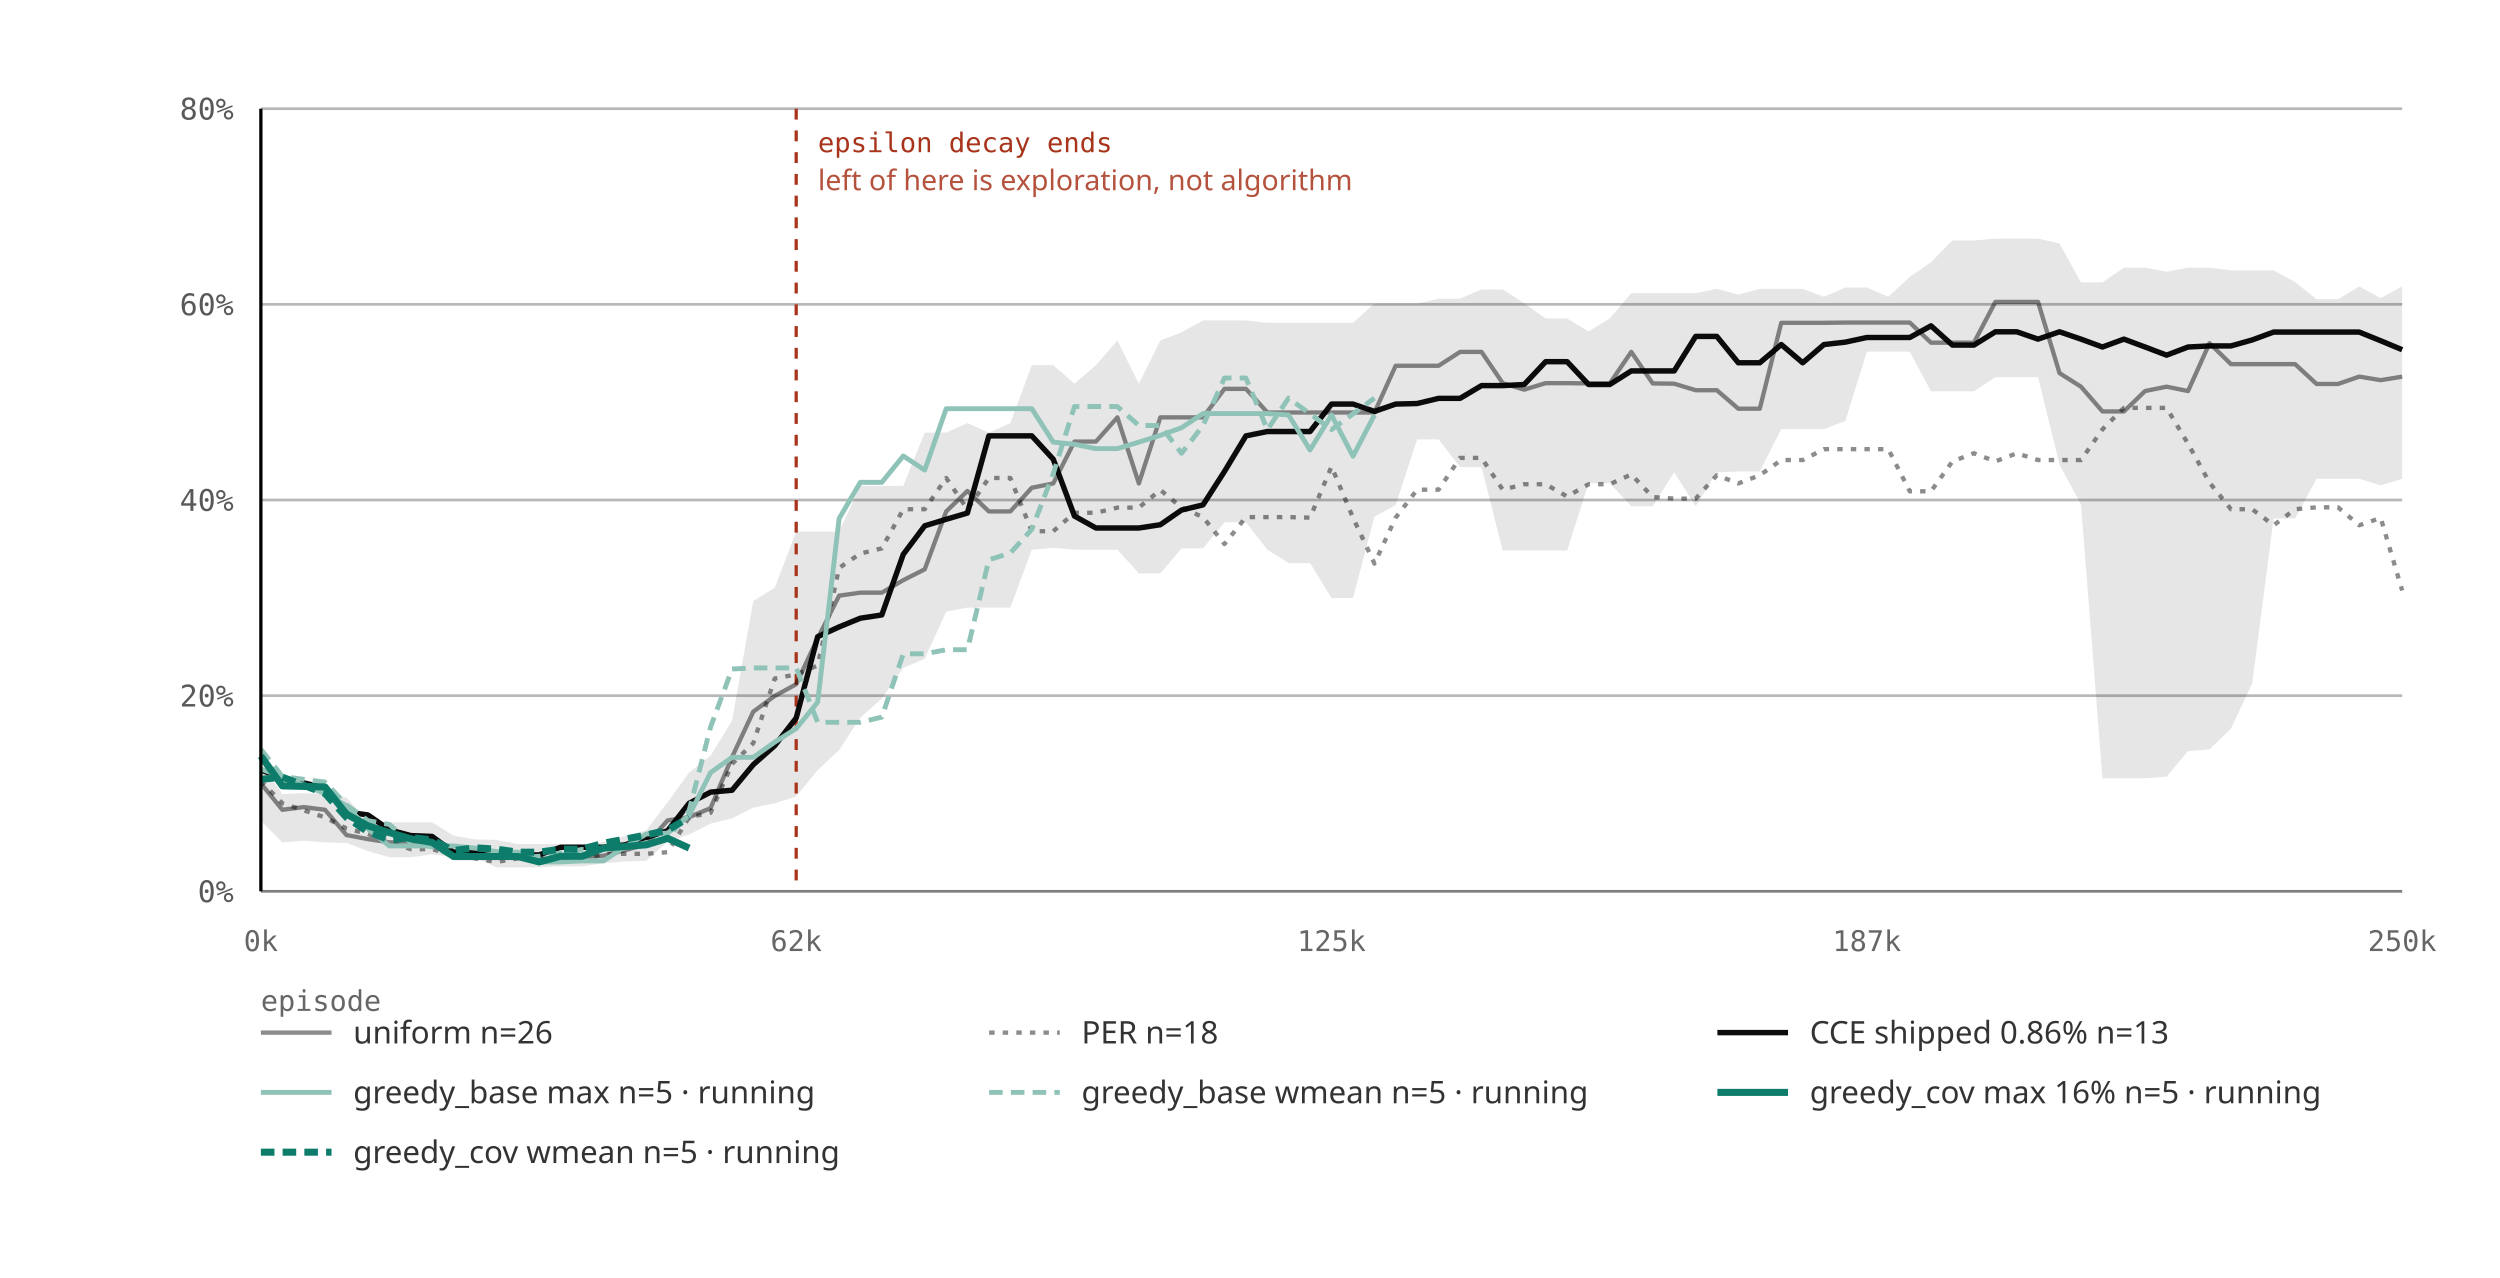
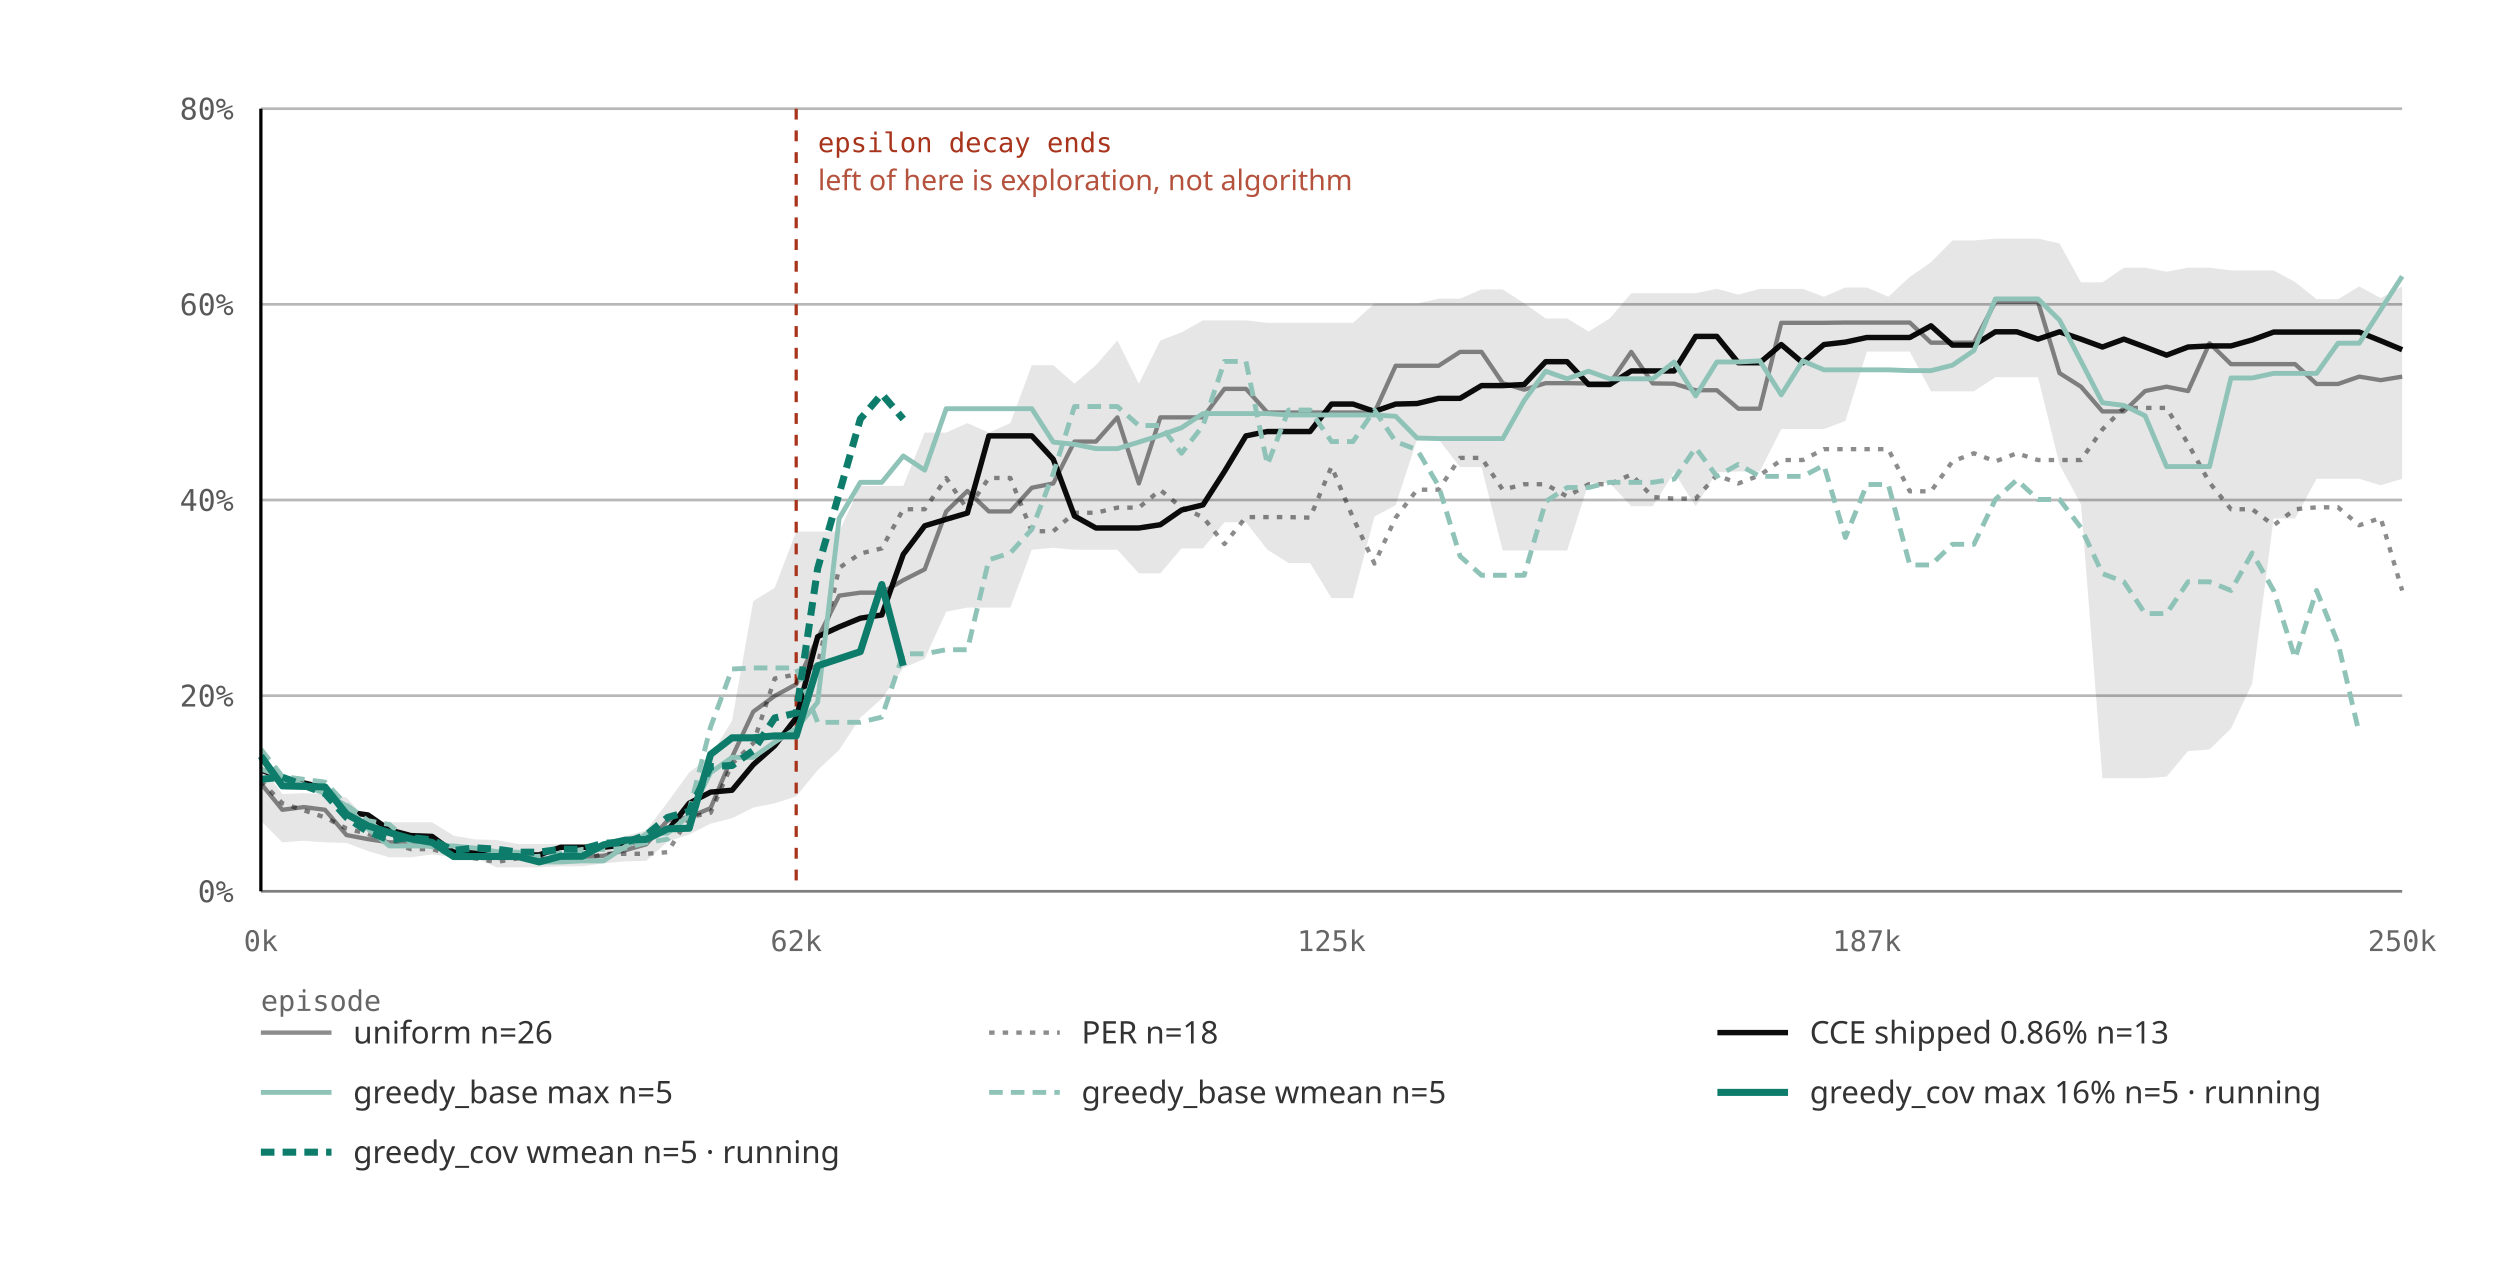
<svg viewBox="0 0 920 470" role="img" aria-label="Win rate over training for JaxNav 8x8 fill 0.3. Completed baselines uniform, PER and shipped CCE reach 60 to 69 percent by 250,000 episodes. The greedy coverage arms are still running and their lines stop early where the runs currently are.">
  <line x1="96" y1="328.0" x2="884" y2="328.0" stroke="currentColor" stroke-width="1" opacity="0.5" />
  <text x="86" y="332.0" text-anchor="end" font-family="IBM Plex Mono, monospace" font-size="11" fill="currentColor" opacity=".65">0%</text>
  <line x1="96" y1="256.0" x2="884" y2="256.0" stroke="currentColor" stroke-width="1" opacity="0.28" />
  <text x="86" y="260.0" text-anchor="end" font-family="IBM Plex Mono, monospace" font-size="11" fill="currentColor" opacity=".65">20%</text>
  <line x1="96" y1="184.0" x2="884" y2="184.0" stroke="currentColor" stroke-width="1" opacity="0.28" />
  <text x="86" y="188.0" text-anchor="end" font-family="IBM Plex Mono, monospace" font-size="11" fill="currentColor" opacity=".65">40%</text>
  <line x1="96" y1="112.0" x2="884" y2="112.0" stroke="currentColor" stroke-width="1" opacity="0.28" />
  <text x="86" y="116.0" text-anchor="end" font-family="IBM Plex Mono, monospace" font-size="11" fill="currentColor" opacity=".65">60%</text>
  <line x1="96" y1="40.0" x2="884" y2="40.0" stroke="currentColor" stroke-width="1" opacity="0.28" />
  <text x="86" y="44.0" text-anchor="end" font-family="IBM Plex Mono, monospace" font-size="11" fill="currentColor" opacity=".65">80%</text>
  <text x="96.0" y="350" text-anchor="middle" font-family="IBM Plex Mono, monospace" font-size="10.5" fill="currentColor" opacity=".6">0k</text>
  <text x="293.0" y="350" text-anchor="middle" font-family="IBM Plex Mono, monospace" font-size="10.5" fill="currentColor" opacity=".6">62k</text>
  <text x="490.0" y="350" text-anchor="middle" font-family="IBM Plex Mono, monospace" font-size="10.5" fill="currentColor" opacity=".6">125k</text>
  <text x="687.0" y="350" text-anchor="middle" font-family="IBM Plex Mono, monospace" font-size="10.5" fill="currentColor" opacity=".6">187k</text>
  <text x="884.0" y="350" text-anchor="middle" font-family="IBM Plex Mono, monospace" font-size="10.5" fill="currentColor" opacity=".6">250k</text>
  <polygon points="96.0,281.3 103.9,292.2 111.8,291.9 119.6,292.2 127.5,293.5 135.4,302.1 143.3,302.6 151.2,302.6 159.0,302.6 166.9,307.5 174.8,308.9 182.7,309.1 190.6,310.6 198.4,310.6 206.3,310.6 214.2,310.6 222.1,309.9 230.0,307.7 237.8,305.6 245.7,295.2 253.6,284.3 261.5,278.1 269.4,265.2 277.2,221.2 285.1,216.3 293.0,195.6 300.9,195.6 308.8,195.6 316.6,178.8 324.5,178.8 332.4,178.8 340.3,159.2 348.2,159.2 356.0,155.7 363.9,159.2 371.8,155.7 379.7,134.4 387.6,134.4 395.4,141.2 403.3,134.4 411.2,125.3 419.1,141.2 427.0,125.3 434.8,122.3 442.7,117.9 450.6,117.9 458.5,117.9 466.4,118.8 474.2,118.8 482.1,118.8 490.0,118.8 497.9,118.8 505.8,111.7 513.6,111.7 521.5,111.7 529.4,109.9 537.3,109.9 545.2,106.5 553.0,106.5 560.9,111.6 568.8,117.2 576.7,117.2 584.6,122.0 592.4,117.2 600.3,107.9 608.2,107.9 616.1,107.9 624.0,107.9 631.8,106.3 639.7,108.4 647.6,106.3 655.5,106.3 663.4,106.3 671.2,109.2 679.1,105.8 687.0,105.8 694.9,109.2 702.8,101.9 710.6,96.5 718.5,88.5 726.4,88.5 734.3,87.8 742.2,87.8 750.0,87.8 757.9,89.6 765.8,103.9 773.7,103.9 781.6,98.5 789.4,98.5 797.3,100.0 805.2,98.5 813.1,98.5 821.0,99.5 828.8,99.5 836.7,99.5 844.6,103.8 852.5,110.1 860.4,110.1 868.2,105.4 876.1,109.7 884.0,105.4 884.0,176.2 876.1,178.6 868.2,176.2 860.4,176.2 852.5,176.2 844.6,190.8 836.7,190.8 828.8,251.5 821.0,268.1 813.1,275.8 805.2,276.4 797.3,285.8 789.4,286.4 781.6,286.4 773.7,286.4 765.8,185.6 757.9,171.0 750.0,138.8 742.2,138.8 734.3,138.8 726.4,144.0 718.5,144.0 710.6,144.0 702.8,129.4 694.9,129.4 687.0,129.4 679.1,154.9 671.2,157.9 663.4,157.9 655.5,157.9 647.6,173.5 639.7,173.5 631.8,173.8 624.0,186.3 616.1,173.8 608.2,186.3 600.3,186.3 592.4,177.8 584.6,177.8 576.7,202.6 568.8,202.6 560.9,202.6 553.0,202.6 545.2,171.9 537.3,171.9 529.4,161.7 521.5,161.7 513.6,185.9 505.8,190.1 497.9,220.1 490.0,220.1 482.1,207.2 474.2,207.2 466.4,202.3 458.5,192.2 450.6,192.2 442.7,201.8 434.8,201.8 427.0,211.0 419.1,211.0 411.2,202.3 403.3,202.3 395.4,202.3 387.6,201.6 379.7,202.3 371.8,223.6 363.9,223.6 356.0,223.6 348.2,225.1 340.3,242.4 332.4,245.8 324.5,257.1 316.6,264.1 308.8,276.0 300.9,283.4 293.0,293.1 285.1,295.6 277.2,297.2 269.4,301.1 261.5,303.1 253.6,307.1 245.7,309.7 237.8,316.8 230.0,317.0 222.1,317.7 214.2,318.8 206.3,318.8 198.4,319.2 190.6,319.2 182.7,319.2 174.8,315.5 166.9,315.5 159.0,314.4 151.2,315.5 143.3,315.5 135.4,313.2 127.5,310.2 119.6,310.0 111.8,309.4 103.9,310.0 96.0,302.1" fill="currentColor" opacity=".10" />
  <line x1="293.0" y1="40" x2="293.0" y2="328" stroke="#a8341c" stroke-width="1.2" stroke-dasharray="4 4" />
  <text x="301.0" y="56" font-family="IBM Plex Mono, monospace" font-size="10" fill="#a8341c">epsilon decay ends</text>
  <text x="301.0" y="70" font-family="IBM Plex Sans, sans-serif" font-size="10.5" fill="#a8341c" opacity=".85">left of here is exploration, not algorithm</text>
  <polyline points="96.0,288.3 103.9,298.0 111.8,297.0 119.6,298.0 127.5,307.3 135.4,308.8 143.3,310.0 151.2,310.0 159.0,310.0 166.9,313.4 174.8,313.6 182.7,313.6 190.6,315.5 198.4,316.1 206.3,316.1 214.2,315.5 222.1,314.9 230.0,312.9 237.8,310.7 245.7,301.9 253.6,300.7 261.5,297.4 269.4,278.6 277.2,261.9 285.1,256.1 293.0,251.8 300.9,234.9 308.8,219.2 316.6,218.1 324.5,218.1 332.4,213.5 340.3,209.5 348.2,188.2 356.0,180.7 363.9,188.2 371.8,188.2 379.7,179.5 387.6,177.9 395.4,162.5 403.3,162.5 411.2,153.6 419.1,177.9 427.0,153.6 434.8,153.6 442.7,153.6 450.6,143.1 458.5,143.1 466.4,151.8 474.2,151.8 482.1,151.8 490.0,151.8 497.9,151.8 505.8,151.8 513.6,134.6 521.5,134.6 529.4,134.6 537.3,129.5 545.2,129.5 553.0,141.0 560.9,143.4 568.8,141.0 576.7,141.0 584.6,141.1 592.4,141.1 600.3,129.5 608.2,141.1 616.1,141.2 624.0,143.6 631.8,143.6 639.7,150.4 647.6,150.4 655.5,118.8 663.4,118.8 671.2,118.8 679.1,118.7 687.0,118.7 694.9,118.7 702.8,118.7 710.6,126.1 718.5,126.1 726.4,126.1 734.3,111.1 742.2,111.1 750.0,111.1 757.9,137.3 765.8,142.3 773.7,151.4 781.6,151.4 789.4,143.9 797.3,142.3 805.2,143.9 813.1,126.3 821.0,134.0 828.8,134.0 836.7,134.0 844.6,134.0 852.5,141.3 860.4,141.3 868.2,138.6 876.1,139.9 884.0,138.6" fill="none" stroke="currentColor" stroke-width="1.6" opacity="0.45" stroke-linejoin="round" />
  <polyline points="96.0,287.4 103.9,295.6 111.8,298.2 119.6,300.8 127.5,304.9 135.4,306.9 143.3,309.9 151.2,312.5 159.0,312.5 166.9,314.6 174.8,315.9 182.7,317.2 190.6,315.9 198.4,315.9 206.3,316.5 214.2,316.5 222.1,314.2 230.0,314.2 237.8,314.2 245.7,313.6 253.6,300.7 261.5,299.1 269.4,281.1 277.2,273.5 285.1,249.7 293.0,248.2 300.9,244.9 308.8,209.0 316.6,203.7 324.5,201.8 332.4,187.4 340.3,187.4 348.2,175.9 356.0,187.4 363.9,175.9 371.8,175.9 379.7,195.5 387.6,195.5 395.4,188.7 403.3,188.7 411.2,186.8 419.1,186.8 427.0,180.3 434.8,186.8 442.7,190.3 450.6,200.2 458.5,190.3 466.4,190.3 474.2,190.3 482.1,190.5 490.0,171.7 497.9,190.5 505.8,207.4 513.6,190.5 521.5,180.2 529.4,180.2 537.3,168.5 545.2,168.5 553.0,180.2 560.9,178.2 568.8,178.2 576.7,182.7 584.6,178.2 592.4,178.2 600.3,174.6 608.2,182.9 616.1,183.5 624.0,183.5 631.8,174.9 639.7,177.9 647.6,174.9 655.5,169.3 663.4,169.3 671.2,165.3 679.1,165.3 687.0,165.3 694.9,165.3 702.8,180.8 710.6,180.8 718.5,169.8 726.4,166.8 734.3,169.8 742.2,166.8 750.0,169.3 757.9,169.3 765.8,169.3 773.7,158.0 781.6,150.1 789.4,150.1 797.3,150.1 805.2,163.3 813.1,177.6 821.0,187.4 828.8,187.4 836.7,193.3 844.6,187.4 852.5,186.7 860.4,186.7 868.2,193.3 876.1,190.6 884.0,217.3" fill="none" stroke="currentColor" stroke-width="1.6" opacity="0.45" stroke-dasharray="2 3" stroke-linejoin="round" />
  <polyline points="96.0,283.4 103.9,286.2 111.8,288.1 119.6,290.0 127.5,298.8 135.4,299.9 143.3,305.4 151.2,307.5 159.0,307.8 166.9,313.6 174.8,313.9 182.7,313.9 190.6,314.6 198.4,314.6 206.3,311.8 214.2,311.8 222.1,311.8 230.0,310.9 237.8,308.2 245.7,305.7 253.6,295.6 261.5,291.5 269.4,290.8 277.2,281.4 285.1,274.4 293.0,264.2 300.9,234.3 308.8,230.7 316.6,227.5 324.5,226.3 332.4,204.0 340.3,193.5 348.2,191.1 356.0,188.8 363.9,160.4 371.8,160.4 379.7,160.4 387.6,169.0 395.4,189.9 403.3,194.3 411.2,194.3 419.1,194.3 427.0,193.1 434.8,187.7 442.7,185.8 450.6,173.5 458.5,160.4 466.4,158.8 474.2,158.8 482.1,158.8 490.0,148.7 497.9,148.7 505.8,151.4 513.6,148.7 521.5,148.5 529.4,146.6 537.3,146.6 545.2,141.9 553.0,141.9 560.9,141.5 568.8,133.1 576.7,133.1 584.6,141.5 592.4,141.5 600.3,136.5 608.2,136.5 616.1,136.5 624.0,123.8 631.8,123.8 639.7,133.5 647.6,133.5 655.5,126.8 663.4,133.5 671.2,126.8 679.1,125.9 687.0,124.2 694.9,124.2 702.8,124.2 710.6,119.9 718.5,127.0 726.4,127.0 734.3,122.1 742.2,122.1 750.0,124.8 757.9,122.1 765.8,124.8 773.7,127.7 781.6,124.8 789.4,127.7 797.3,130.7 805.2,127.7 813.1,127.3 821.0,127.3 828.8,125.1 836.7,122.2 844.6,122.2 852.5,122.2 860.4,122.2 868.2,122.2 876.1,125.4 884.0,128.7" fill="none" stroke="currentColor" stroke-width="2.0" opacity="0.95" stroke-linejoin="round" />
-   <polyline points="96.0,283.0 103.9,285.9 111.8,289.0 119.6,292.0 127.5,296.5 135.4,305.0 143.3,311.3 151.2,311.3 159.0,311.3 166.9,311.3 174.8,312.1 182.7,313.4 190.6,313.6 198.4,317.2 206.3,317.2 214.2,316.8 222.1,316.8 230.0,311.6 237.8,306.9 245.7,306.6 253.6,300.1 261.5,284.3 269.4,278.7 277.2,278.7 285.1,273.1 293.0,268.1 300.9,258.4 308.8,190.8 316.6,177.5 324.5,177.5 332.4,167.8 340.3,173.0 348.2,150.4 356.0,150.4 363.9,150.4 371.8,150.4 379.7,150.4 387.6,162.7 395.4,163.5 403.3,165.1 411.2,165.1 419.1,162.7 427.0,160.2 434.8,157.4 442.7,152.2 450.6,152.2 458.5,152.2 466.4,152.2 474.2,152.7 482.1,165.6 490.0,152.7 497.9,167.9 505.8,152.7" fill="none" stroke="#8fc3b8" stroke-width="1.8" opacity="1.0" stroke-linejoin="round" />
-   <polyline points="96.0,275.7 103.9,285.7 111.8,286.8 119.6,287.8 127.5,296.2 135.4,302.0 143.3,303.4 151.2,310.2 159.0,311.6 166.9,315.1 174.8,315.3 182.7,315.1 190.6,315.6 198.4,315.1 206.3,313.9 214.2,312.6 222.1,312.6 230.0,312.1 237.8,310.1 245.7,308.8 253.6,298.3 261.5,267.5 269.4,246.2 277.2,245.8 285.1,245.8 293.0,245.8 300.9,265.8 308.8,265.8 316.6,265.8 324.5,263.9 332.4,240.6 340.3,240.6 348.2,239.1 356.0,239.1 363.9,206.0 371.8,203.5 379.7,194.8 387.6,174.3 395.4,149.6 403.3,149.6 411.2,149.6 419.1,156.6 427.0,156.6 434.8,166.8 442.7,156.6 450.6,139.1 458.5,139.1 466.4,158.1 474.2,146.5 482.1,152.3 490.0,158.1 497.9,152.3 505.8,146.5" fill="none" stroke="#8fc3b8" stroke-width="1.8" opacity="1.0" stroke-dasharray="5 3" stroke-linejoin="round" />
-   <polyline points="96.0,278.2 103.9,289.2 111.8,289.4 119.6,289.6 127.5,299.6 135.4,303.9 143.3,306.4 151.2,308.7 159.0,310.0 166.9,315.2 174.8,315.2 182.7,315.2 190.6,315.2 198.4,317.2 206.3,315.1 214.2,315.1 222.1,312.1 230.0,311.5 237.8,310.9 245.7,308.5 253.6,312.1" fill="none" stroke="#0d7c6b" stroke-width="2.6" opacity="1.0" stroke-linejoin="round" />
-   <polyline points="96.0,286.8 103.9,286.0 111.8,289.0 119.6,292.0 127.5,300.8 135.4,306.1 143.3,309.1 151.2,308.2 159.0,309.1 166.9,313.0 174.8,312.0 182.7,312.5 190.6,313.6 198.4,313.6 206.3,312.5 214.2,312.5 222.1,310.3 230.0,308.8 237.8,307.3 245.7,305.5 253.6,300.8" fill="none" stroke="#0d7c6b" stroke-width="2.6" opacity="1.0" stroke-dasharray="5 3" stroke-linejoin="round" />
+   <polyline points="96.0,283.0 103.9,285.9 111.8,289.0 119.6,292.0 127.5,296.5 135.4,305.0 143.3,311.3 151.2,311.3 159.0,311.3 166.9,311.3 174.8,312.1 182.7,313.4 190.6,313.6 198.4,317.2 206.3,317.2 214.2,316.8 222.1,316.8 230.0,311.6 237.8,306.9 245.7,306.6 253.6,300.1 261.5,284.3 269.4,278.7 277.2,278.7 285.1,273.1 293.0,268.1 300.9,258.4 308.8,190.8 316.6,177.5 324.5,177.5 332.4,167.8 340.3,173.0 348.2,150.4 356.0,150.4 363.9,150.4 371.8,150.4 379.7,150.4 387.6,162.7 395.4,163.5 403.3,165.1 411.2,165.1 419.1,162.7 427.0,160.2 434.8,157.4 442.7,152.2 450.6,152.2 458.5,152.2 466.4,152.2 474.2,152.7 482.1,152.7 490.0,152.7 497.9,152.7 505.8,152.7 513.6,153.2 521.5,161.2 529.4,161.4 537.3,161.4 545.2,161.4 553.0,161.4 560.9,147.4 568.8,136.6 576.7,139.4 584.6,136.6 592.4,139.4 600.3,139.4 608.2,139.4 616.1,133.2 624.0,145.7 631.8,133.2 639.7,133.2 647.6,132.8 655.5,145.3 663.4,132.8 671.2,136.1 679.1,136.1 687.0,136.1 694.9,136.1 702.8,136.4 710.6,136.4 718.5,134.4 726.4,129.0 734.3,110.0 742.2,110.0 750.0,110.0 757.9,117.8 765.8,132.9 773.7,148.2 781.6,149.2 789.4,153.0 797.3,171.7 805.2,171.7 813.1,171.7 821.0,139.1 828.8,139.1 836.7,137.4 844.6,137.4 852.5,137.4 860.4,126.3 868.2,126.3 876.1,114.0 884.0,101.7" fill="none" stroke="#8fc3b8" stroke-width="1.8" opacity="1.0" stroke-linejoin="round" />
+   <polyline points="96.0,275.7 103.9,285.7 111.8,286.8 119.6,287.8 127.5,296.2 135.4,302.0 143.3,303.4 151.2,310.2 159.0,311.6 166.9,315.1 174.8,315.3 182.7,315.1 190.6,315.6 198.4,315.1 206.3,313.9 214.2,312.6 222.1,312.6 230.0,312.1 237.8,310.1 245.7,308.8 253.6,298.3 261.5,267.5 269.4,246.2 277.2,245.8 285.1,245.8 293.0,245.8 300.9,265.8 308.8,265.8 316.6,265.8 324.5,263.9 332.4,240.6 340.3,240.6 348.2,239.1 356.0,239.1 363.9,206.0 371.8,203.5 379.7,194.8 387.6,174.3 395.4,149.6 403.3,149.6 411.2,149.6 419.1,156.6 427.0,156.6 434.8,166.8 442.7,156.6 450.6,133.0 458.5,133.0 466.4,171.0 474.2,150.9 482.1,150.9 490.0,162.5 497.9,162.5 505.8,150.9 513.6,162.5 521.5,165.5 529.4,178.8 537.3,204.7 545.2,211.7 553.0,211.7 560.9,211.7 568.8,184.6 576.7,179.4 584.6,179.4 592.4,177.5 600.3,177.5 608.2,177.5 616.1,176.3 624.0,164.8 631.8,175.3 639.7,170.9 647.6,175.3 655.5,175.3 663.4,175.3 671.2,171.2 679.1,197.8 687.0,178.3 694.9,178.3 702.8,207.9 710.6,207.9 718.5,200.3 726.4,200.3 734.3,183.8 742.2,176.6 750.0,183.8 757.9,183.8 765.8,194.2 773.7,211.1 781.6,214.1 789.4,225.8 797.3,225.8 805.2,214.1 813.1,214.1 821.0,217.3 828.8,203.5 836.7,217.3 844.6,242.2 852.5,217.3 860.4,236.7 868.2,269.9" fill="none" stroke="#8fc3b8" stroke-width="1.8" opacity="1.0" stroke-dasharray="5 3" stroke-linejoin="round" />
+   <polyline points="96.0,278.2 103.9,289.2 111.8,289.4 119.6,289.6 127.5,299.6 135.4,303.9 143.3,306.4 151.2,308.7 159.0,310.0 166.9,315.2 174.8,315.2 182.7,315.2 190.6,315.2 198.4,317.2 206.3,315.1 214.2,315.1 222.1,310.9 230.0,309.2 237.8,308.9 245.7,305.0 253.6,304.8 261.5,277.6 269.4,271.5 277.2,271.5 285.1,270.8 293.0,270.8 300.9,245.0 308.8,242.4 316.6,239.8 324.5,215.1 332.4,245.0" fill="none" stroke="#0d7c6b" stroke-width="2.6" opacity="1.0" stroke-linejoin="round" />
+   <polyline points="96.0,286.8 103.9,286.0 111.8,289.0 119.6,292.0 127.5,300.8 135.4,306.1 143.3,309.1 151.2,308.2 159.0,309.1 166.9,313.0 174.8,312.0 182.7,312.5 190.6,313.6 198.4,313.6 206.3,312.5 214.2,312.5 222.1,310.3 230.0,310.1 237.8,307.3 245.7,300.8 253.6,298.6 261.5,282.1 269.4,281.7 277.2,276.2 285.1,264.2 293.0,262.4 300.9,209.2 308.8,181.7 316.6,154.2 324.5,145.0 332.4,154.2" fill="none" stroke="#0d7c6b" stroke-width="2.6" opacity="1.0" stroke-dasharray="5 3" stroke-linejoin="round" />
  <line x1="96" y1="40" x2="96" y2="328" stroke="currentColor" stroke-width="1.2" />
  <text x="96" y="372" font-family="IBM Plex Mono, monospace" font-size="10.5" fill="currentColor" opacity=".6">episode</text>
  <line x1="96" y1="380" x2="122" y2="380" stroke="currentColor" stroke-width="1.6" opacity="0.45" />
  <text x="130" y="384" font-family="IBM Plex Sans, sans-serif" font-size="11.5" fill="currentColor" opacity=".8">uniform  n=26</text>
  <line x1="364" y1="380" x2="390" y2="380" stroke="currentColor" stroke-width="1.6" opacity="0.45" stroke-dasharray="2 3" />
  <text x="398" y="384" font-family="IBM Plex Sans, sans-serif" font-size="11.5" fill="currentColor" opacity=".8">PER  n=18</text>
  <line x1="632" y1="380" x2="658" y2="380" stroke="currentColor" stroke-width="2.0" opacity="0.95" />
  <text x="666" y="384" font-family="IBM Plex Sans, sans-serif" font-size="11.5" fill="currentColor" opacity=".8">CCE shipped 0.86%  n=13</text>
  <line x1="96" y1="402" x2="122" y2="402" stroke="#8fc3b8" stroke-width="1.8" opacity="1.0" />
-   <text x="130" y="406" font-family="IBM Plex Sans, sans-serif" font-size="11.5" fill="currentColor" opacity=".8">greedy_base max  n=5  · running</text>
+   <text x="130" y="406" font-family="IBM Plex Sans, sans-serif" font-size="11.5" fill="currentColor" opacity=".8">greedy_base max  n=5</text>
  <line x1="364" y1="402" x2="390" y2="402" stroke="#8fc3b8" stroke-width="1.8" opacity="1.0" stroke-dasharray="5 3" />
-   <text x="398" y="406" font-family="IBM Plex Sans, sans-serif" font-size="11.5" fill="currentColor" opacity=".8">greedy_base wmean  n=5  · running</text>
+   <text x="398" y="406" font-family="IBM Plex Sans, sans-serif" font-size="11.5" fill="currentColor" opacity=".8">greedy_base wmean  n=5</text>
  <line x1="632" y1="402" x2="658" y2="402" stroke="#0d7c6b" stroke-width="2.6" opacity="1.0" />
  <text x="666" y="406" font-family="IBM Plex Sans, sans-serif" font-size="11.5" fill="currentColor" opacity=".8">greedy_cov max 16%  n=5  · running</text>
  <line x1="96" y1="424" x2="122" y2="424" stroke="#0d7c6b" stroke-width="2.6" opacity="1.0" stroke-dasharray="5 3" />
  <text x="130" y="428" font-family="IBM Plex Sans, sans-serif" font-size="11.5" fill="currentColor" opacity=".8">greedy_cov wmean  n=5  · running</text>
</svg>
